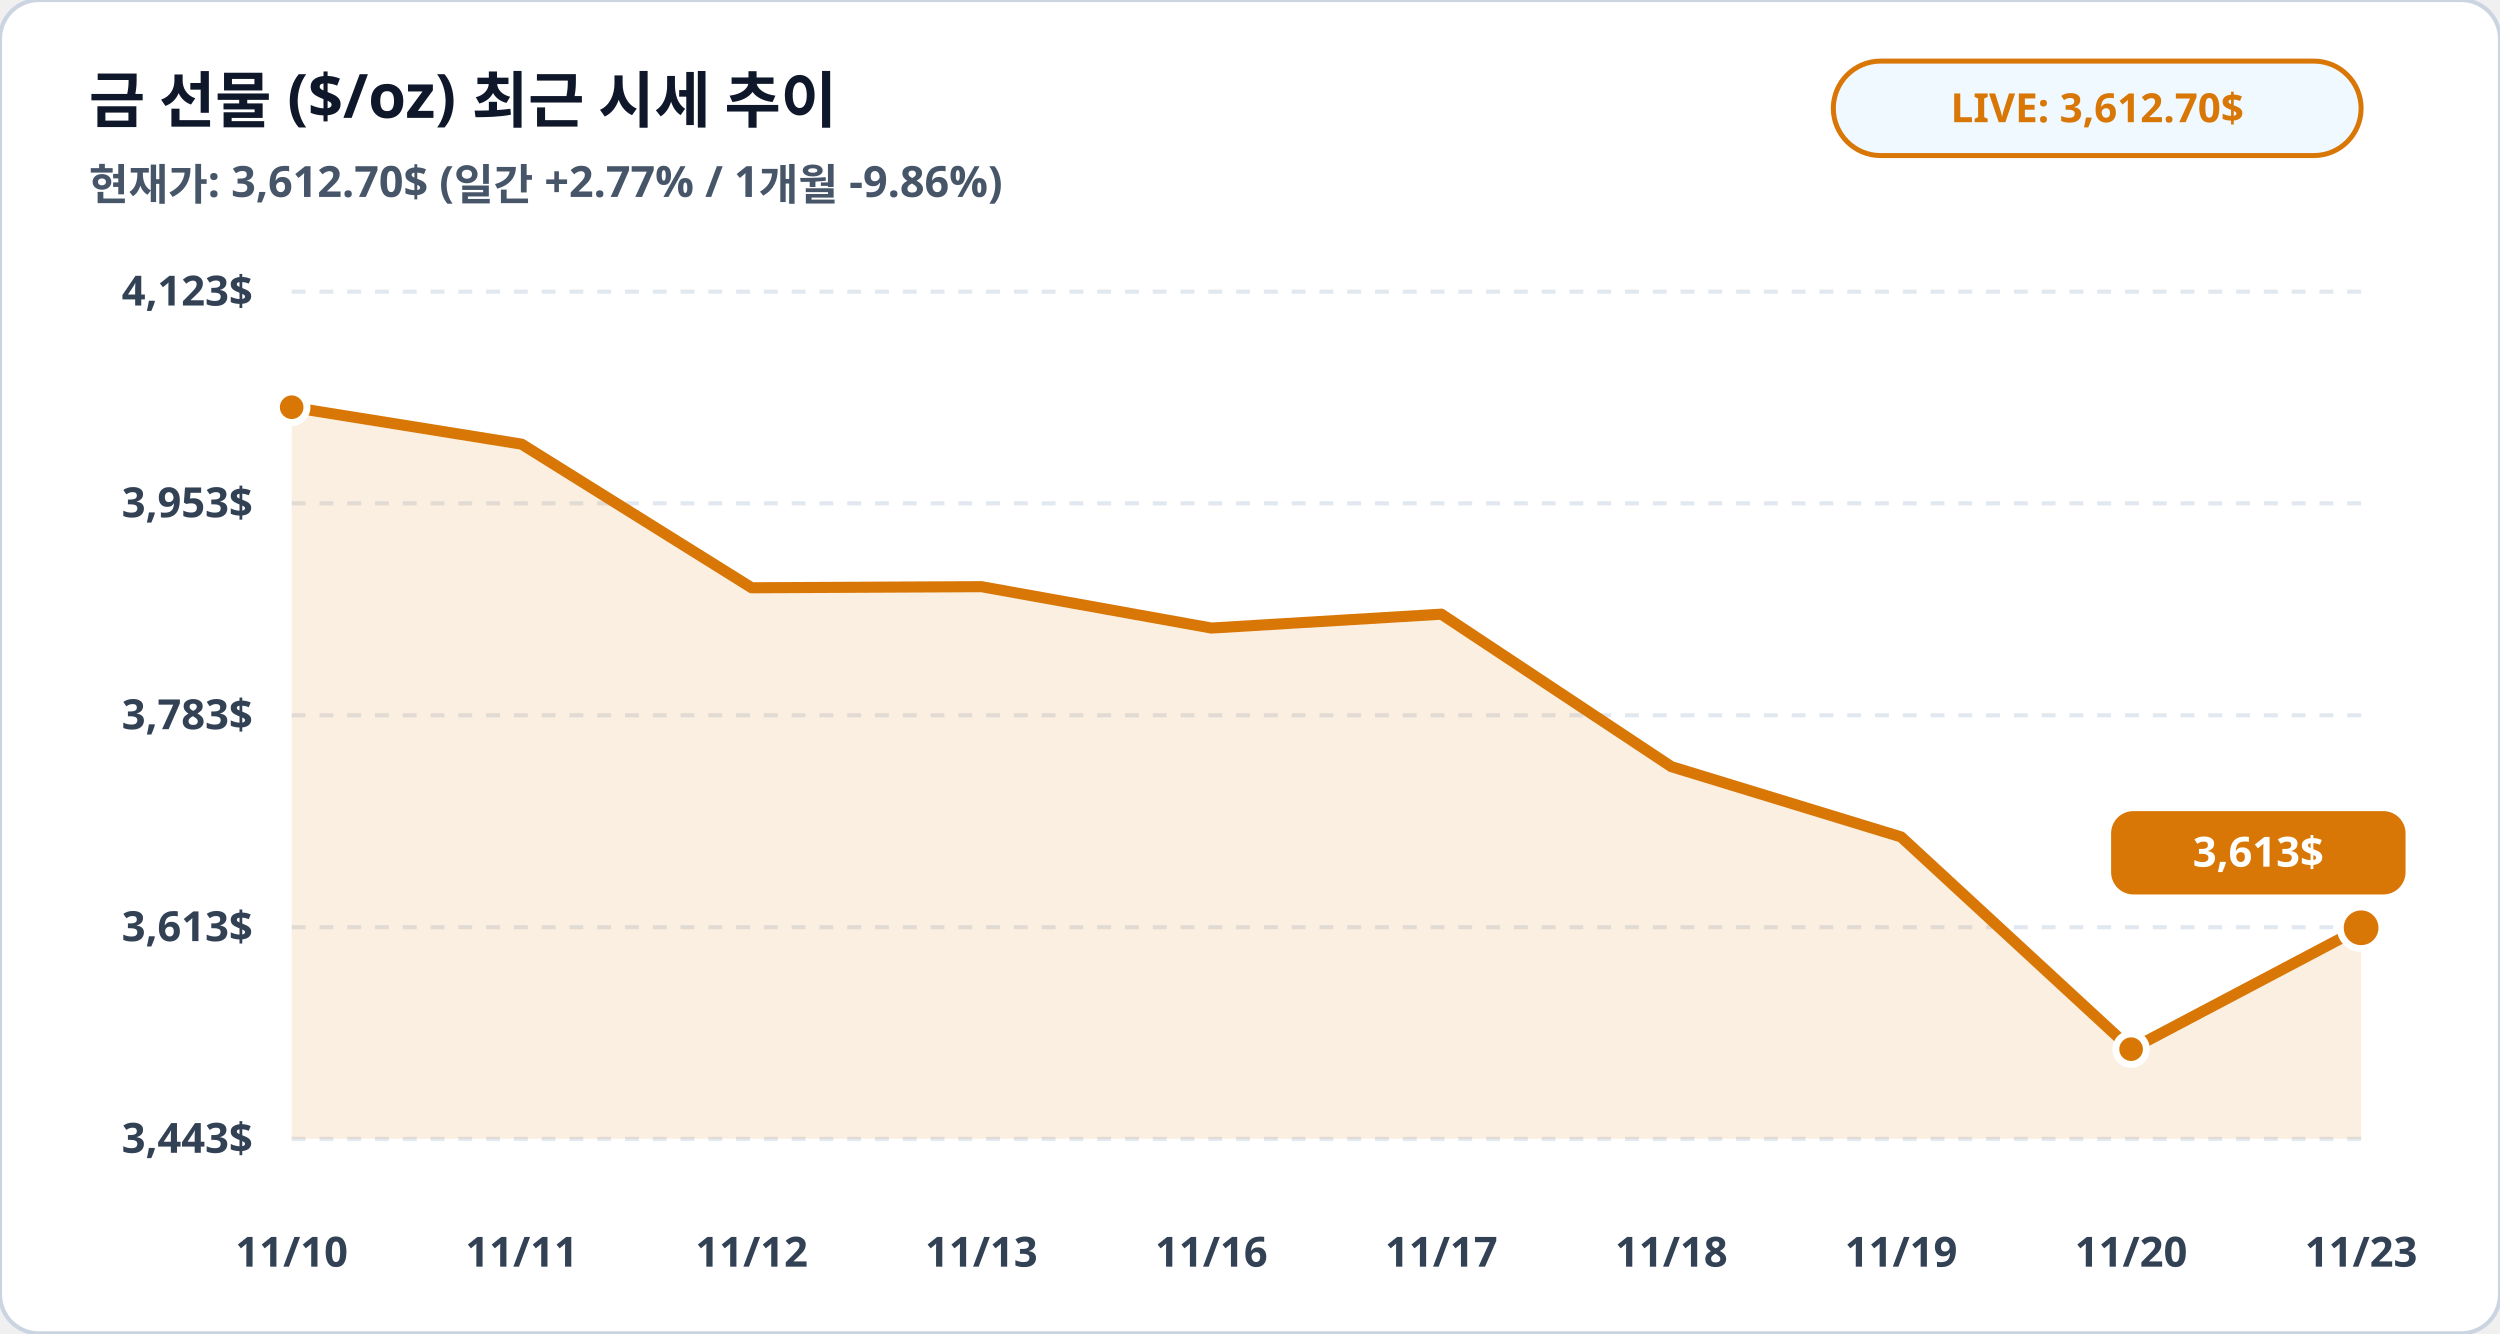
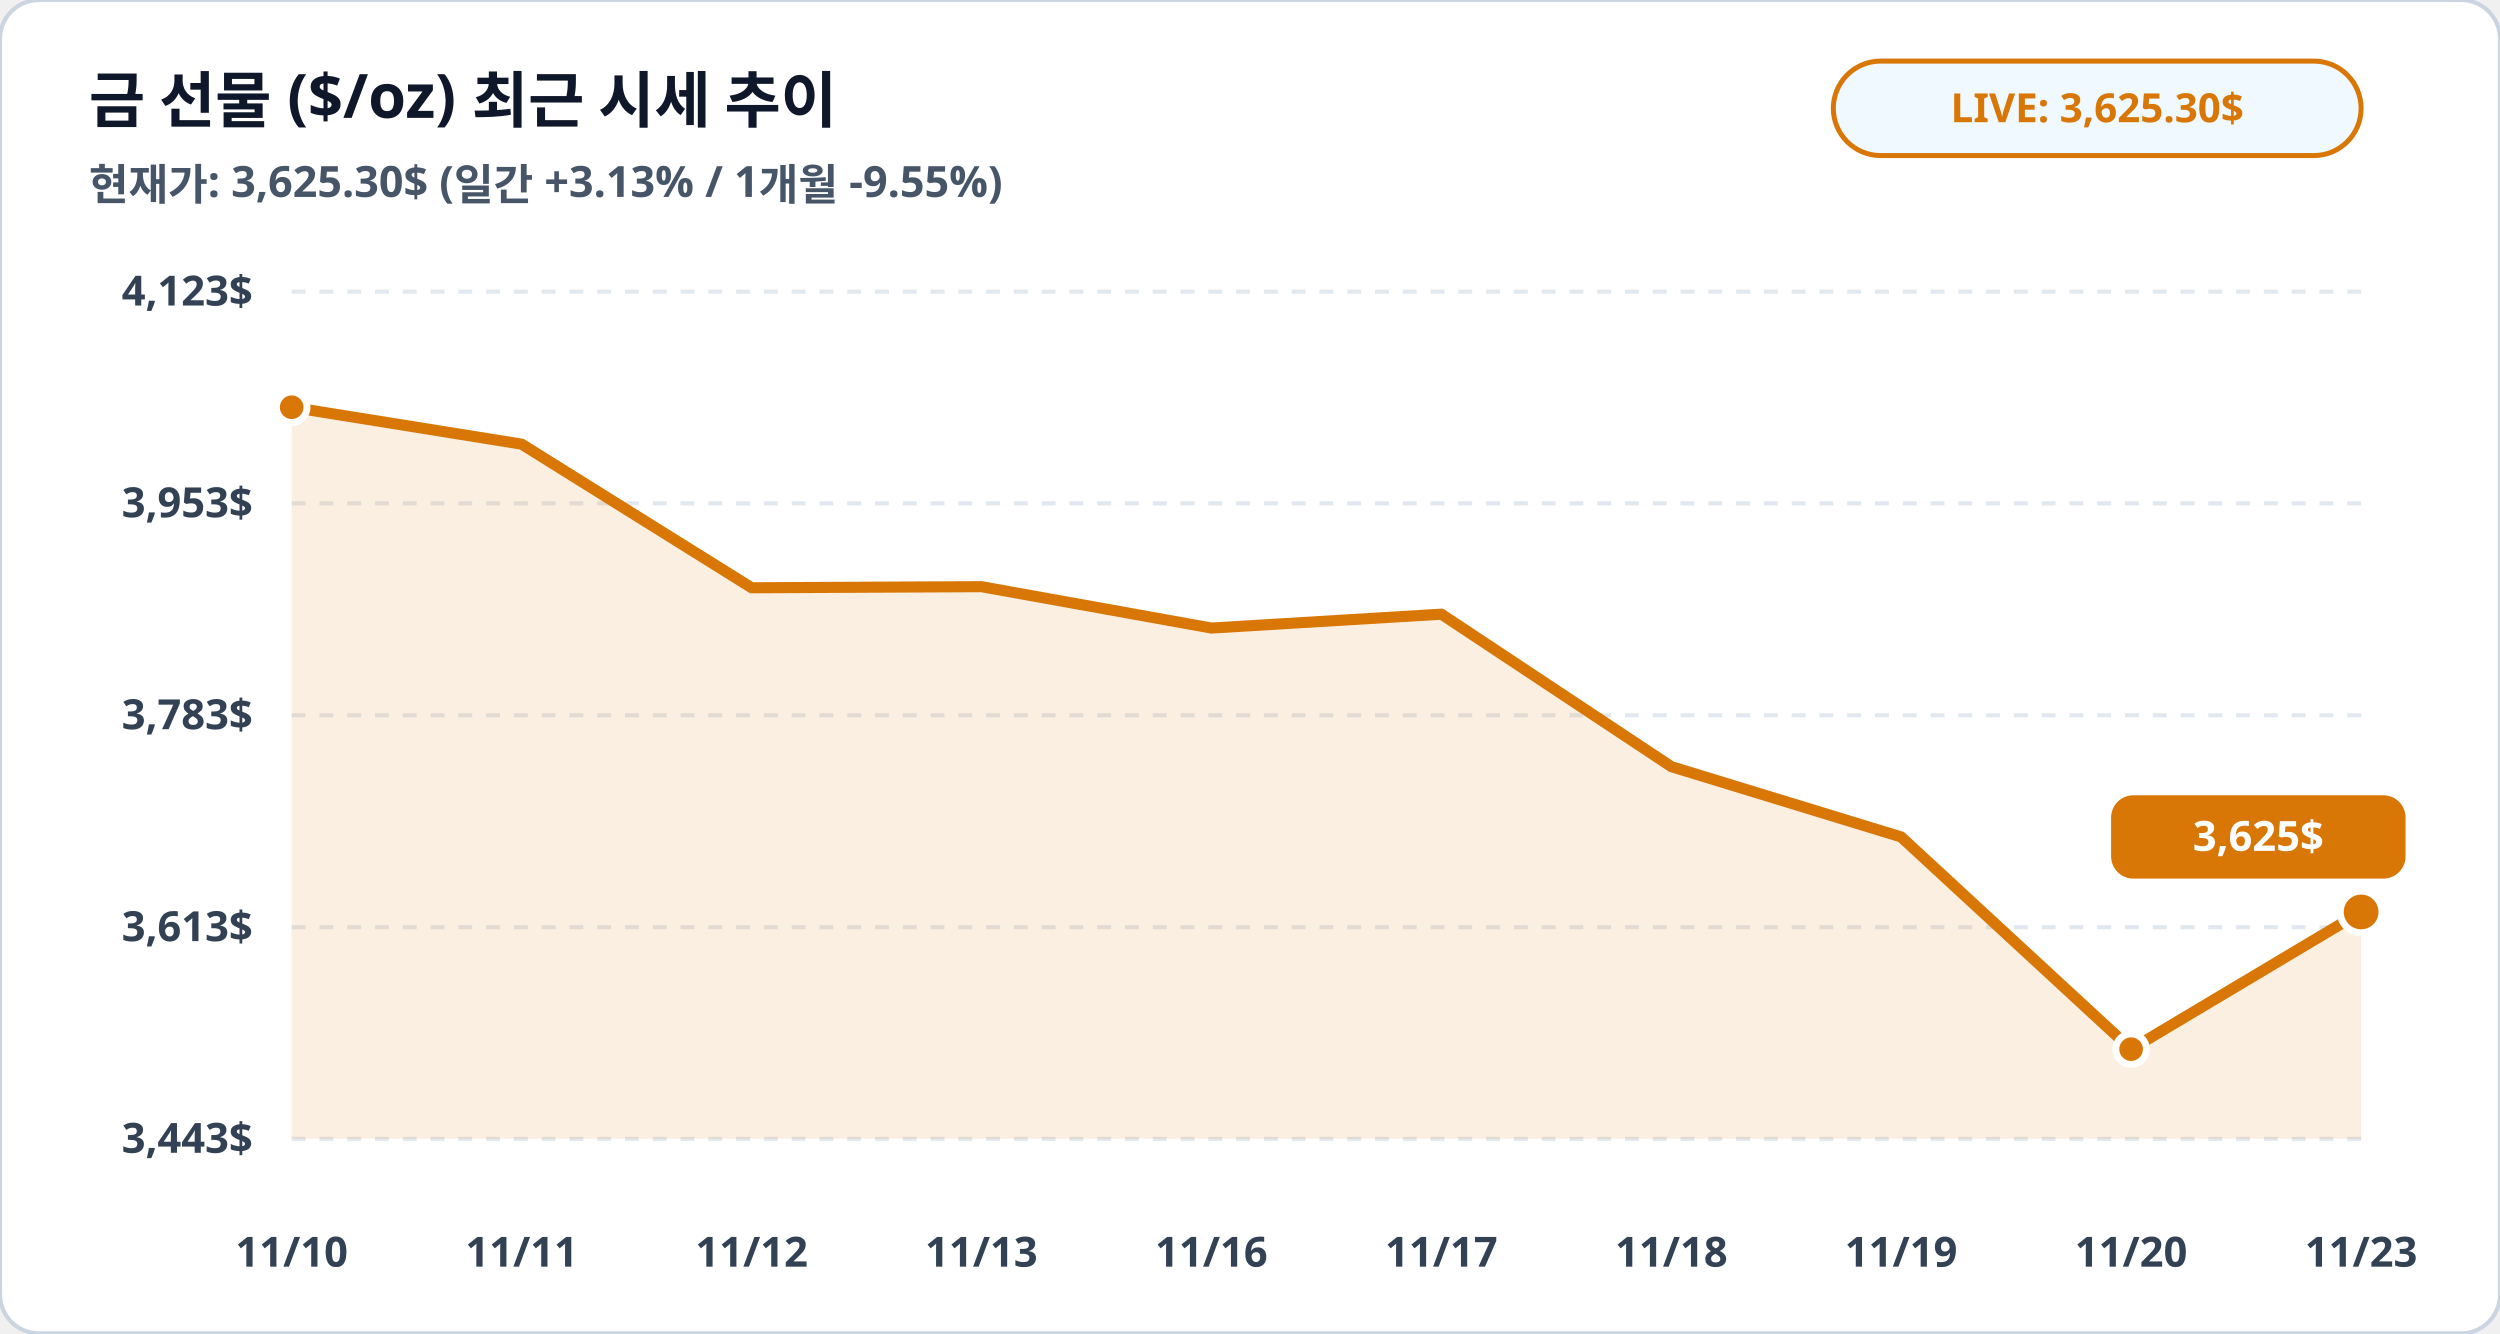
<svg xmlns="http://www.w3.org/2000/svg" viewBox="0 0 900 480" width="100%" height="100%">
  <rect width="900" height="480" rx="14" fill="#ffffff" stroke="#cbd5e1" stroke-width="1.5" />
  <text x="32" y="44" fill="#0f172a" font-family="Pretendard, sans-serif" font-size="22" font-weight="900">금 선물 ($/oz) 최근 시세 추이</text>
-   <text x="32" y="72" fill="#475569" font-family="Pretendard, sans-serif" font-size="15.5" font-weight="600">현재가: 3,612.70$ (일간 +2.77% / 1개월 -9.86%)</text>
+   <text x="32" y="72" fill="#475569" font-family="Pretendard, sans-serif" font-size="15.5" font-weight="600">현재가: 3,625.30$ (일간 +3.13% / 1개월 -9.55%)</text>
  <rect x="660" y="22" width="190" height="34" rx="17" fill="#f0f9ff" stroke="#d97706" stroke-width="1.8" />
-   <text x="755" y="44" fill="#d97706" font-family="Pretendard, sans-serif" font-size="14.5" font-weight="800" text-anchor="middle">LIVE: 3,612.70$</text>
+   <text x="755" y="44" fill="#d97706" font-family="Pretendard, sans-serif" font-size="14.5" font-weight="800" text-anchor="middle">LIVE: 3,625.30$</text>
  <line x1="105" y1="105.0" x2="850" y2="105.0" stroke="#e2e8f0" stroke-width="1.5" stroke-dasharray="5,5" />
  <text x="91" y="110.0" fill="#334155" font-family="Pretendard, sans-serif" font-size="15" font-weight="700" text-anchor="end">4,123$</text>
  <line x1="105" y1="181.2" x2="850" y2="181.2" stroke="#e2e8f0" stroke-width="1.5" stroke-dasharray="5,5" />
  <text x="91" y="186.2" fill="#334155" font-family="Pretendard, sans-serif" font-size="15" font-weight="700" text-anchor="end">3,953$</text>
  <line x1="105" y1="257.5" x2="850" y2="257.5" stroke="#e2e8f0" stroke-width="1.5" stroke-dasharray="5,5" />
  <text x="91" y="262.5" fill="#334155" font-family="Pretendard, sans-serif" font-size="15" font-weight="700" text-anchor="end">3,783$</text>
  <line x1="105" y1="333.8" x2="850" y2="333.8" stroke="#e2e8f0" stroke-width="1.5" stroke-dasharray="5,5" />
  <text x="91" y="338.8" fill="#334155" font-family="Pretendard, sans-serif" font-size="15" font-weight="700" text-anchor="end">3,613$</text>
  <line x1="105" y1="410.0" x2="850" y2="410.0" stroke="#e2e8f0" stroke-width="1.5" stroke-dasharray="5,5" />
  <text x="91" y="415.0" fill="#334155" font-family="Pretendard, sans-serif" font-size="15" font-weight="700" text-anchor="end">3,443$</text>
-   <polygon points="105.0,410.0 105.0,146.6 187.8,159.9 270.6,211.6 353.3,211.2 436.1,226.1 518.9,221.1 601.7,276.0 684.4,301.3 767.2,377.7 850.0,334.0 850.0,410.0" fill="#d97706" fill-opacity="0.12" />
-   <polyline fill="none" stroke="#d97706" stroke-width="4" stroke-linecap="round" stroke-linejoin="round" points="105.0,146.6 187.8,159.9 270.6,211.6 353.3,211.2 436.1,226.1 518.9,221.1 601.7,276.0 684.4,301.3 767.2,377.7 850.0,334.0" />
+   <polygon points="105.0,410.0 105.0,146.6 187.8,159.9 270.6,211.6 353.3,211.2 436.1,226.1 518.9,221.1 601.7,276.0 684.4,301.3 767.2,377.7 850.0,328.3 850.0,410.0" fill="#d97706" fill-opacity="0.12" />
+   <polyline fill="none" stroke="#d97706" stroke-width="4" stroke-linecap="round" stroke-linejoin="round" points="105.0,146.6 187.8,159.9 270.6,211.6 353.3,211.2 436.1,226.1 518.9,221.1 601.7,276.0 684.4,301.3 767.2,377.7 850.0,328.3" />
  <circle cx="105.0" cy="146.6" r="5.5" fill="#d97706" stroke="#ffffff" stroke-width="2.5" />
  <circle cx="767.2" cy="377.7" r="5.5" fill="#d97706" stroke="#ffffff" stroke-width="2.5" />
-   <circle cx="850.0" cy="334.0" r="7.5" fill="#d97706" stroke="#ffffff" stroke-width="2.5" />
-   <rect x="760.0" y="292.0" width="106" height="30" rx="8" fill="#d97706" />
-   <text x="813.0" y="312.0" fill="#ffffff" font-family="Pretendard, sans-serif" font-size="15" font-weight="800" text-anchor="middle">3,613$</text>
+   <circle cx="850.0" cy="328.3" r="7.5" fill="#d97706" stroke="#ffffff" stroke-width="2.5" />
+   <rect x="760.0" y="286.3" width="106" height="30" rx="8" fill="#d97706" />
+   <text x="813.0" y="306.3" fill="#ffffff" font-family="Pretendard, sans-serif" font-size="15" font-weight="800" text-anchor="middle">3,625$</text>
  <text x="105.0" y="456" fill="#334155" font-family="Pretendard, sans-serif" font-size="15" font-weight="700" text-anchor="middle">11/10</text>
  <text x="187.8" y="456" fill="#334155" font-family="Pretendard, sans-serif" font-size="15" font-weight="700" text-anchor="middle">11/11</text>
  <text x="270.6" y="456" fill="#334155" font-family="Pretendard, sans-serif" font-size="15" font-weight="700" text-anchor="middle">11/12</text>
  <text x="353.3" y="456" fill="#334155" font-family="Pretendard, sans-serif" font-size="15" font-weight="700" text-anchor="middle">11/13</text>
  <text x="436.1" y="456" fill="#334155" font-family="Pretendard, sans-serif" font-size="15" font-weight="700" text-anchor="middle">11/16</text>
  <text x="518.9" y="456" fill="#334155" font-family="Pretendard, sans-serif" font-size="15" font-weight="700" text-anchor="middle">11/17</text>
  <text x="601.7" y="456" fill="#334155" font-family="Pretendard, sans-serif" font-size="15" font-weight="700" text-anchor="middle">11/18</text>
  <text x="684.4" y="456" fill="#334155" font-family="Pretendard, sans-serif" font-size="15" font-weight="700" text-anchor="middle">11/19</text>
  <text x="767.2" y="456" fill="#334155" font-family="Pretendard, sans-serif" font-size="15" font-weight="700" text-anchor="middle">11/20</text>
  <text x="850.0" y="456" fill="#334155" font-family="Pretendard, sans-serif" font-size="15" font-weight="700" text-anchor="middle">11/23</text>
</svg>
